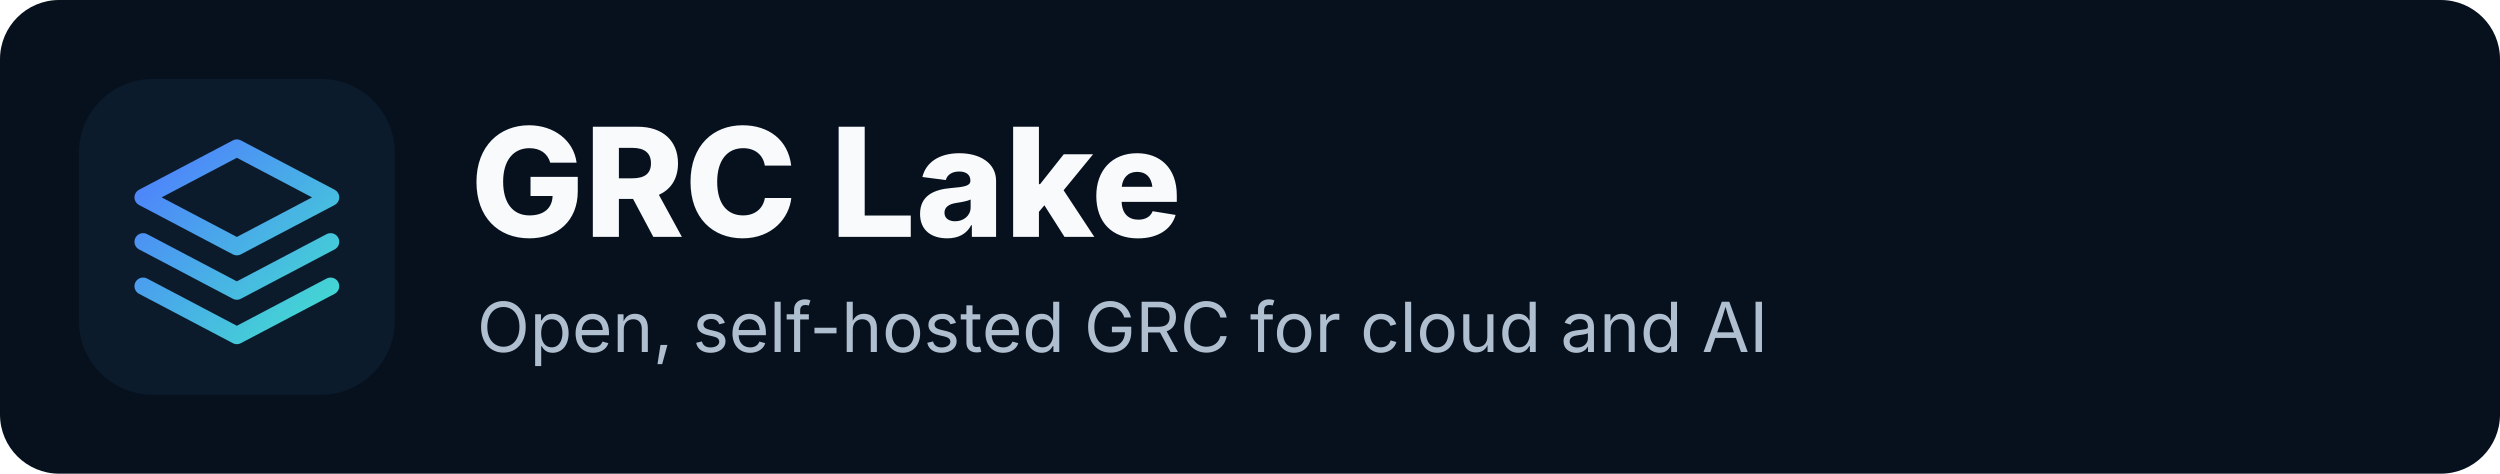
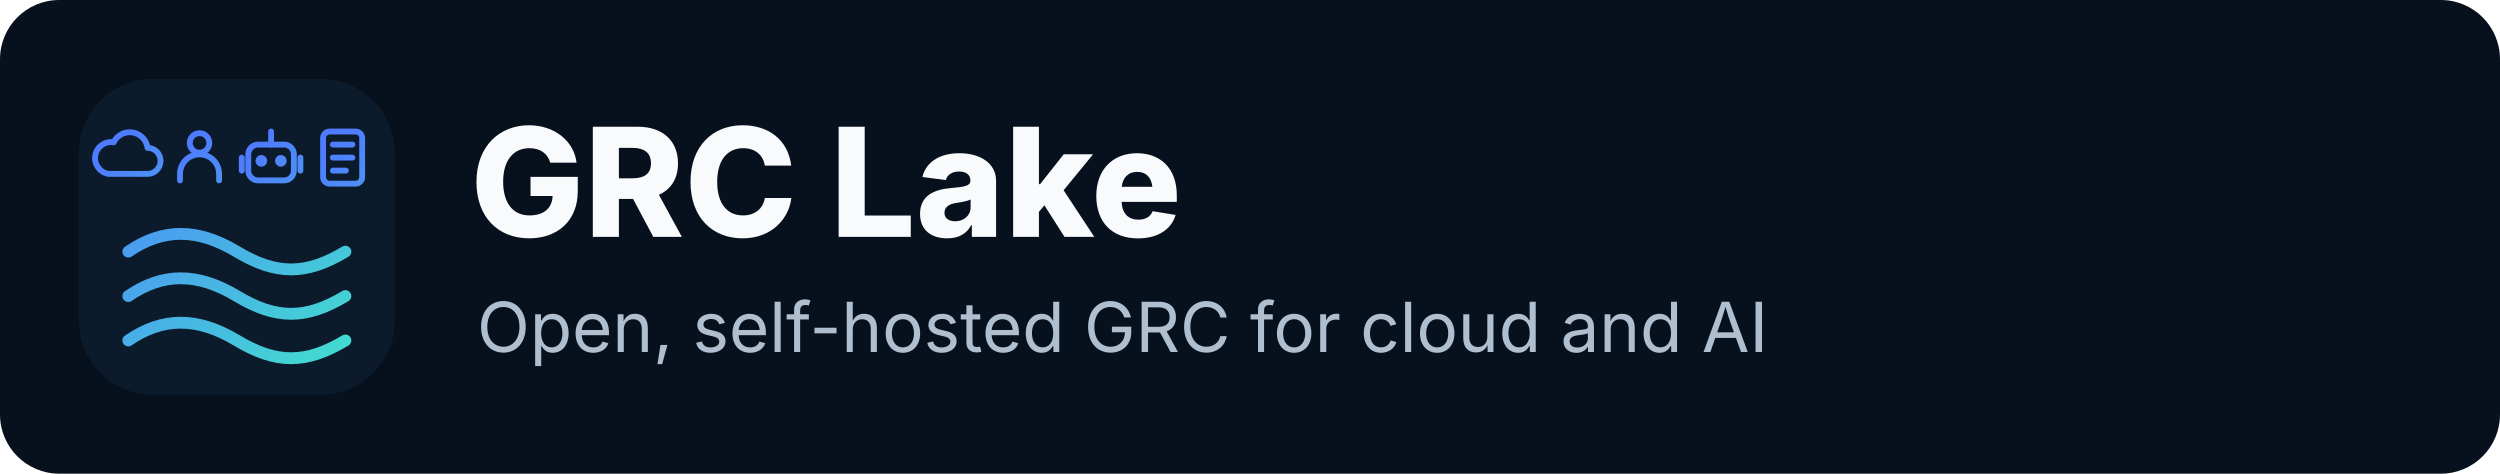
<svg xmlns="http://www.w3.org/2000/svg" width="760" height="144" viewBox="0 0 760 144" role="img" aria-labelledby="title desc">
  <rect width="760" height="144" rx="18" fill="#07111e" />
  <g transform="translate(24 24) scale(1.5)">
    <defs>
-       <linearGradient id="accent" gradientUnits="userSpaceOnUse" x1="13" y1="14" x2="51" y2="52">
+       <linearGradient id="accent" gradientUnits="userSpaceOnUse" x1="4" y1="7" x2="55" y2="58">
        <stop stop-color="#4f7cff" />
        <stop offset="1" stop-color="#42dfcf" />
      </linearGradient>
    </defs>
    <rect width="64" height="64" rx="15" fill="#0b1b2c" />
-     <path d="M32 14 51 24 32 34 13 24ZM13 33 32 43 51 33M13 42 32 52 51 42" fill="none" stroke="url(#accent)" stroke-width="3.5" stroke-linecap="round" stroke-linejoin="round" />
+     <g fill="none" stroke="url(#accent)" color="#5b9aff" stroke-linecap="round" stroke-linejoin="round">
+       <g stroke-width="1.8">
+         <g transform="translate(4 10) scale(.66)">
+           <path d="M3 14h12a4 4 0 0 0 0-8 5.5 5.5 0 0 0-10.4-1.7A4.5 4.5 0 0 0 3 14Z" />
+         </g>
+         <g transform="translate(18.5 10) scale(.66)">
+           <circle cx="9" cy="4.5" r="3" />
+           <path d="M3 16v-2a6 6 0 0 1 12 0v2" />
+         </g>
+         <g transform="translate(33 10) scale(.66)">
+           <rect x="2" y="5" width="14" height="11" rx="3" />
+           <path d="M9 5V1M0 9v4M18 9v4" />
+           <circle cx="6" cy="10" r=".9" fill="currentColor" />
+           <circle cx="12" cy="10" r=".9" fill="currentColor" />
+         </g>
+         <g transform="translate(47.5 10) scale(.66)">
+           <rect x="3" y="1" width="12" height="16" rx="2" />
+           <path d="M6 5h6M6 9h6M6 13h4" />
+         </g>
+       </g>
+       <g stroke-width="2.4">
+         <path d="M10 35c7-4.8 14-4.8 22 0s14 4.8 22 0M10 44c7-4.8 14-4.8 22 0s14 4.8 22 0M10 53c7-4.8 14-4.8 22 0s14 4.8 22 0" />
+       </g>
+     </g>
  </g>
  <g font-family="Inter, Arial, sans-serif">
    <text x="143" y="72" font-size="46" font-weight="800" fill="#f8fafc">GRC Lake</text>
    <text x="145" y="107" font-size="21" fill="#b0bfd0">Open, self-hosted GRC for cloud and AI</text>
  </g>
</svg>
